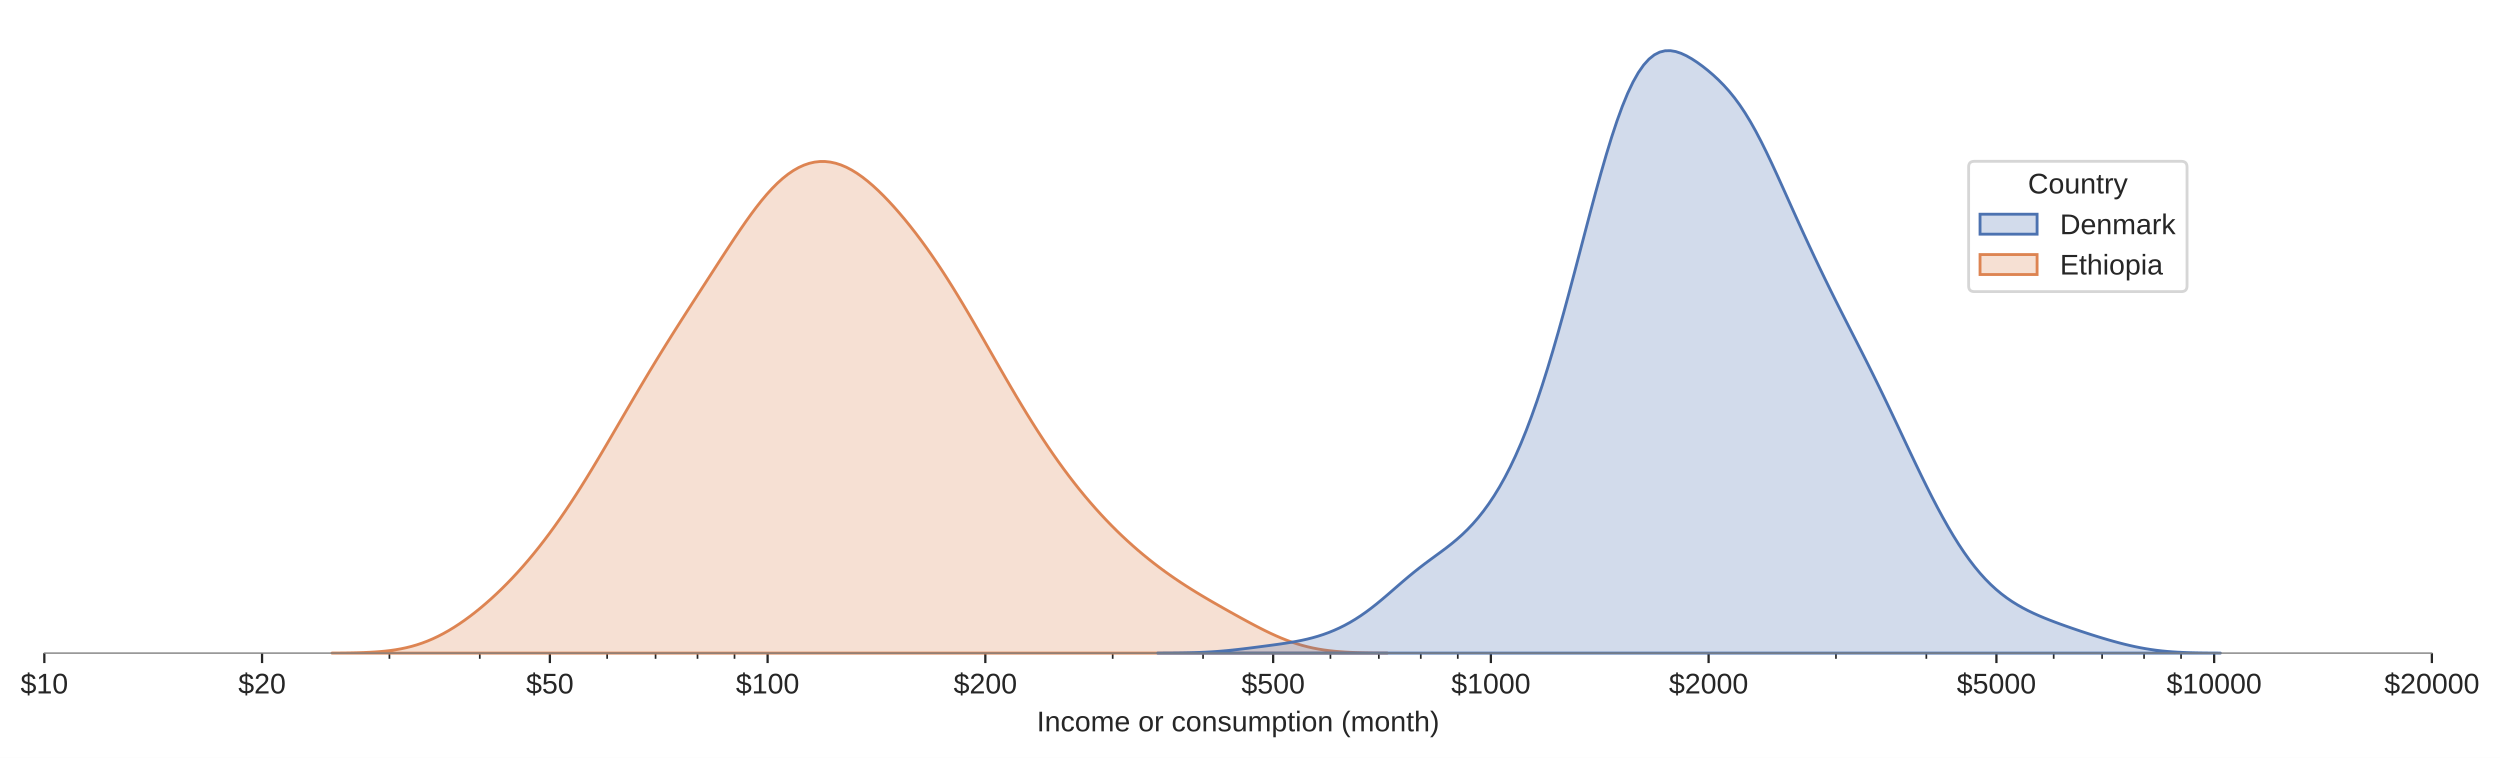
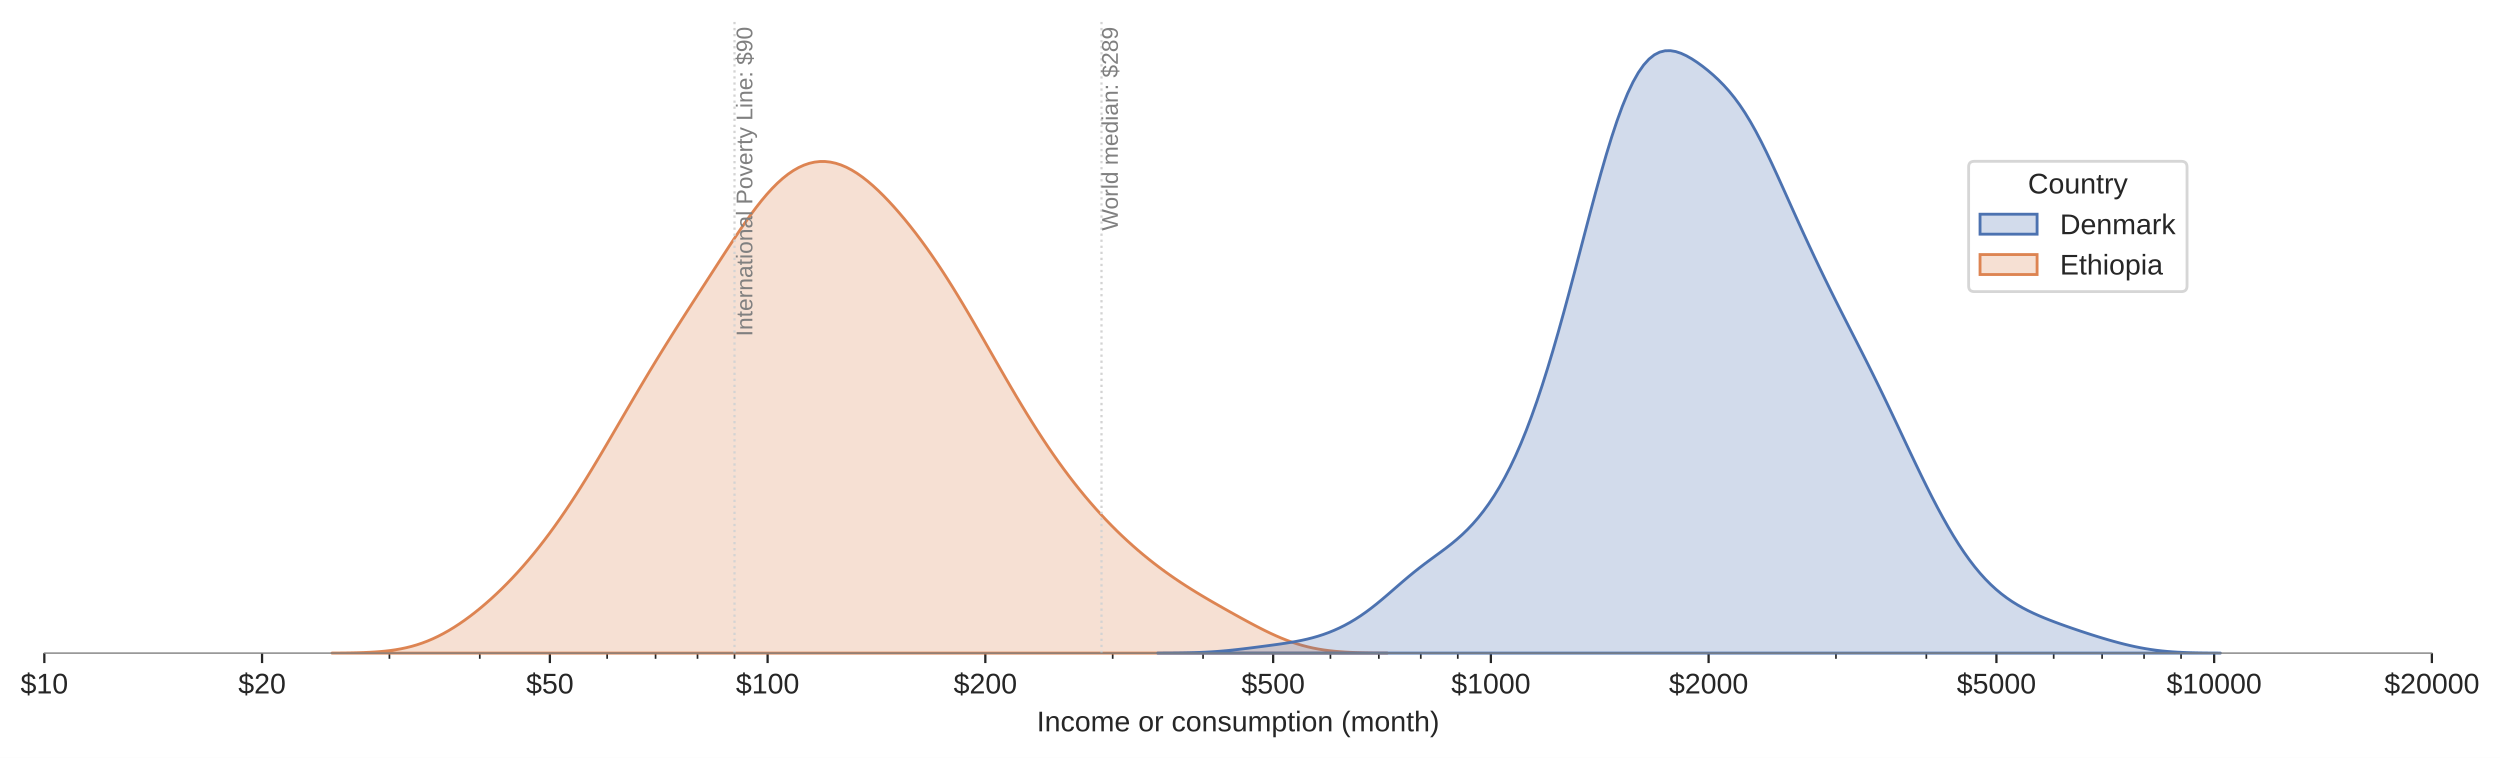
<svg xmlns="http://www.w3.org/2000/svg" xmlns:xlink="http://www.w3.org/1999/xlink" width="876.424pt" height="265.69pt" viewBox="0 0 876.424 265.69" version="1.1">
  <defs>
    <style type="text/css">*{stroke-linejoin: round; stroke-linecap: butt}</style>
  </defs>
  <g id="figure_1">
    <g id="patch_1">
      <path d="M 0 265.69  L 876.424 265.69  L 876.424 0  L 0 0  z " style="fill: #ffffff" />
    </g>
    <g id="axes_1">
      <g id="patch_2">
        <path d="M 15.541 228.96  L 852.541 228.96  L 852.541 7.2  L 15.541 7.2  z " style="fill: #ffffff" />
      </g>
      <g id="matplotlib.axis_1">
        <g id="xtick_1">
          <g id="line2d_1">
            <defs>
-               <path id="m7495857e73" d="M 0 0  L 0 3.5  " style="stroke: #262626; stroke-width: 0.8" />
+               <path id="m0a2046dce3" d="M 0 0  L 0 3.5  " style="stroke: #262626; stroke-width: 0.8" />
            </defs>
            <g>
-               <use xlink:href="#m7495857e73" x="15.541" y="228.96" style="fill: #262626; stroke: #262626; stroke-width: 0.8" />
+               <use xlink:href="#m0a2046dce3" x="15.541" y="228.96" style="fill: #262626; stroke: #262626; stroke-width: 0.8" />
            </g>
          </g>
          <g id="text_1">
            <text style="font-size: 10px; font-family: 'Arial', 'DejaVu Sans', 'Liberation Sans', 'Bitstream Vera Sans', sans-serif; text-anchor: middle; fill: #262626" x="15.541" y="243.118" transform="rotate(-0 15.54141 243.1178)">$10</text>
          </g>
        </g>
        <g id="xtick_2">
          <g id="line2d_2">
            <g>
-               <use xlink:href="#m7495857e73" x="91.87" y="228.96" style="fill: #262626; stroke: #262626; stroke-width: 0.8" />
+               <use xlink:href="#m0a2046dce3" x="91.87" y="228.96" style="fill: #262626; stroke: #262626; stroke-width: 0.8" />
            </g>
          </g>
          <g id="text_2">
            <text style="font-size: 10px; font-family: 'Arial', 'DejaVu Sans', 'Liberation Sans', 'Bitstream Vera Sans', sans-serif; text-anchor: middle; fill: #262626" x="91.87" y="243.118" transform="rotate(-0 91.86974 243.1178)">$20</text>
          </g>
        </g>
        <g id="xtick_3">
          <g id="line2d_3">
            <g>
-               <use xlink:href="#m7495857e73" x="192.77" y="228.96" style="fill: #262626; stroke: #262626; stroke-width: 0.8" />
+               <use xlink:href="#m0a2046dce3" x="192.77" y="228.96" style="fill: #262626; stroke: #262626; stroke-width: 0.8" />
            </g>
          </g>
          <g id="text_3">
            <text style="font-size: 10px; font-family: 'Arial', 'DejaVu Sans', 'Liberation Sans', 'Bitstream Vera Sans', sans-serif; text-anchor: middle; fill: #262626" x="192.77" y="243.118" transform="rotate(-0 192.7703 243.1178)">$50</text>
          </g>
        </g>
        <g id="xtick_4">
          <g id="line2d_4">
            <g>
-               <use xlink:href="#m7495857e73" x="269.099" y="228.96" style="fill: #262626; stroke: #262626; stroke-width: 0.8" />
+               <use xlink:href="#m0a2046dce3" x="269.099" y="228.96" style="fill: #262626; stroke: #262626; stroke-width: 0.8" />
            </g>
          </g>
          <g id="text_4">
            <text style="font-size: 10px; font-family: 'Arial', 'DejaVu Sans', 'Liberation Sans', 'Bitstream Vera Sans', sans-serif; text-anchor: middle; fill: #262626" x="269.099" y="243.118" transform="rotate(-0 269.0986 243.1178)">$100</text>
          </g>
        </g>
        <g id="xtick_5">
          <g id="line2d_5">
            <g>
-               <use xlink:href="#m7495857e73" x="345.427" y="228.96" style="fill: #262626; stroke: #262626; stroke-width: 0.8" />
+               <use xlink:href="#m0a2046dce3" x="345.427" y="228.96" style="fill: #262626; stroke: #262626; stroke-width: 0.8" />
            </g>
          </g>
          <g id="text_5">
            <text style="font-size: 10px; font-family: 'Arial', 'DejaVu Sans', 'Liberation Sans', 'Bitstream Vera Sans', sans-serif; text-anchor: middle; fill: #262626" x="345.427" y="243.118" transform="rotate(-0 345.427 243.1178)">$200</text>
          </g>
        </g>
        <g id="xtick_6">
          <g id="line2d_6">
            <g>
-               <use xlink:href="#m7495857e73" x="446.328" y="228.96" style="fill: #262626; stroke: #262626; stroke-width: 0.8" />
+               <use xlink:href="#m0a2046dce3" x="446.328" y="228.96" style="fill: #262626; stroke: #262626; stroke-width: 0.8" />
            </g>
          </g>
          <g id="text_6">
            <text style="font-size: 10px; font-family: 'Arial', 'DejaVu Sans', 'Liberation Sans', 'Bitstream Vera Sans', sans-serif; text-anchor: middle; fill: #262626" x="446.328" y="243.118" transform="rotate(-0 446.3275 243.1178)">$500</text>
          </g>
        </g>
        <g id="xtick_7">
          <g id="line2d_7">
            <g>
-               <use xlink:href="#m7495857e73" x="522.656" y="228.96" style="fill: #262626; stroke: #262626; stroke-width: 0.8" />
+               <use xlink:href="#m0a2046dce3" x="522.656" y="228.96" style="fill: #262626; stroke: #262626; stroke-width: 0.8" />
            </g>
          </g>
          <g id="text_7">
            <text style="font-size: 10px; font-family: 'Arial', 'DejaVu Sans', 'Liberation Sans', 'Bitstream Vera Sans', sans-serif; text-anchor: middle; fill: #262626" x="522.656" y="243.118" transform="rotate(-0 522.6559 243.1178)">$1000</text>
          </g>
        </g>
        <g id="xtick_8">
          <g id="line2d_8">
            <g>
-               <use xlink:href="#m7495857e73" x="598.984" y="228.96" style="fill: #262626; stroke: #262626; stroke-width: 0.8" />
+               <use xlink:href="#m0a2046dce3" x="598.984" y="228.96" style="fill: #262626; stroke: #262626; stroke-width: 0.8" />
            </g>
          </g>
          <g id="text_8">
            <text style="font-size: 10px; font-family: 'Arial', 'DejaVu Sans', 'Liberation Sans', 'Bitstream Vera Sans', sans-serif; text-anchor: middle; fill: #262626" x="598.984" y="243.118" transform="rotate(-0 598.9842 243.1178)">$2000</text>
          </g>
        </g>
        <g id="xtick_9">
          <g id="line2d_9">
            <g>
-               <use xlink:href="#m7495857e73" x="699.885" y="228.96" style="fill: #262626; stroke: #262626; stroke-width: 0.8" />
+               <use xlink:href="#m0a2046dce3" x="699.885" y="228.96" style="fill: #262626; stroke: #262626; stroke-width: 0.8" />
            </g>
          </g>
          <g id="text_9">
            <text style="font-size: 10px; font-family: 'Arial', 'DejaVu Sans', 'Liberation Sans', 'Bitstream Vera Sans', sans-serif; text-anchor: middle; fill: #262626" x="699.885" y="243.118" transform="rotate(-0 699.8847 243.1178)">$5000</text>
          </g>
        </g>
        <g id="xtick_10">
          <g id="line2d_10">
            <g>
-               <use xlink:href="#m7495857e73" x="776.213" y="228.96" style="fill: #262626; stroke: #262626; stroke-width: 0.8" />
+               <use xlink:href="#m0a2046dce3" x="776.213" y="228.96" style="fill: #262626; stroke: #262626; stroke-width: 0.8" />
            </g>
          </g>
          <g id="text_10">
            <text style="font-size: 10px; font-family: 'Arial', 'DejaVu Sans', 'Liberation Sans', 'Bitstream Vera Sans', sans-serif; text-anchor: middle; fill: #262626" x="776.213" y="243.118" transform="rotate(-0 776.2131 243.1178)">$10000</text>
          </g>
        </g>
        <g id="xtick_11">
          <g id="line2d_11">
            <g>
-               <use xlink:href="#m7495857e73" x="852.541" y="228.96" style="fill: #262626; stroke: #262626; stroke-width: 0.8" />
+               <use xlink:href="#m0a2046dce3" x="852.541" y="228.96" style="fill: #262626; stroke: #262626; stroke-width: 0.8" />
            </g>
          </g>
          <g id="text_11">
            <text style="font-size: 10px; font-family: 'Arial', 'DejaVu Sans', 'Liberation Sans', 'Bitstream Vera Sans', sans-serif; text-anchor: middle; fill: #262626" x="852.541" y="243.118" transform="rotate(-0 852.5414 243.1178)">$20000</text>
          </g>
        </g>
        <g id="xtick_12">
          <g id="line2d_12">
            <defs>
-               <path id="m52c6f184fa" d="M 0 0  L 0 2  " style="stroke: #262626; stroke-width: 0.6" />
+               <path id="m1981707181" d="M 0 0  L 0 2  " style="stroke: #262626; stroke-width: 0.6" />
            </defs>
            <g>
-               <use xlink:href="#m52c6f184fa" x="136.519" y="228.96" style="fill: #262626; stroke: #262626; stroke-width: 0.6" />
+               <use xlink:href="#m1981707181" x="136.519" y="228.96" style="fill: #262626; stroke: #262626; stroke-width: 0.6" />
            </g>
          </g>
        </g>
        <g id="xtick_13">
          <g id="line2d_13">
            <g>
-               <use xlink:href="#m52c6f184fa" x="168.198" y="228.96" style="fill: #262626; stroke: #262626; stroke-width: 0.6" />
+               <use xlink:href="#m1981707181" x="168.198" y="228.96" style="fill: #262626; stroke: #262626; stroke-width: 0.6" />
            </g>
          </g>
        </g>
        <g id="xtick_14">
          <g id="line2d_14">
            <g>
-               <use xlink:href="#m52c6f184fa" x="212.847" y="228.96" style="fill: #262626; stroke: #262626; stroke-width: 0.6" />
+               <use xlink:href="#m1981707181" x="212.847" y="228.96" style="fill: #262626; stroke: #262626; stroke-width: 0.6" />
            </g>
          </g>
        </g>
        <g id="xtick_15">
          <g id="line2d_15">
            <g>
-               <use xlink:href="#m52c6f184fa" x="229.822" y="228.96" style="fill: #262626; stroke: #262626; stroke-width: 0.6" />
+               <use xlink:href="#m1981707181" x="229.822" y="228.96" style="fill: #262626; stroke: #262626; stroke-width: 0.6" />
            </g>
          </g>
        </g>
        <g id="xtick_16">
          <g id="line2d_16">
            <g>
-               <use xlink:href="#m52c6f184fa" x="244.526" y="228.96" style="fill: #262626; stroke: #262626; stroke-width: 0.6" />
+               <use xlink:href="#m1981707181" x="244.526" y="228.96" style="fill: #262626; stroke: #262626; stroke-width: 0.6" />
            </g>
          </g>
        </g>
        <g id="xtick_17">
          <g id="line2d_17">
            <g>
-               <use xlink:href="#m52c6f184fa" x="257.496" y="228.96" style="fill: #262626; stroke: #262626; stroke-width: 0.6" />
+               <use xlink:href="#m1981707181" x="257.496" y="228.96" style="fill: #262626; stroke: #262626; stroke-width: 0.6" />
            </g>
          </g>
        </g>
        <g id="xtick_18">
          <g id="line2d_18">
            <g>
-               <use xlink:href="#m52c6f184fa" x="390.076" y="228.96" style="fill: #262626; stroke: #262626; stroke-width: 0.6" />
+               <use xlink:href="#m1981707181" x="390.076" y="228.96" style="fill: #262626; stroke: #262626; stroke-width: 0.6" />
            </g>
          </g>
        </g>
        <g id="xtick_19">
          <g id="line2d_19">
            <g>
-               <use xlink:href="#m52c6f184fa" x="421.755" y="228.96" style="fill: #262626; stroke: #262626; stroke-width: 0.6" />
+               <use xlink:href="#m1981707181" x="421.755" y="228.96" style="fill: #262626; stroke: #262626; stroke-width: 0.6" />
            </g>
          </g>
        </g>
        <g id="xtick_20">
          <g id="line2d_20">
            <g>
-               <use xlink:href="#m52c6f184fa" x="466.404" y="228.96" style="fill: #262626; stroke: #262626; stroke-width: 0.6" />
+               <use xlink:href="#m1981707181" x="466.404" y="228.96" style="fill: #262626; stroke: #262626; stroke-width: 0.6" />
            </g>
          </g>
        </g>
        <g id="xtick_21">
          <g id="line2d_21">
            <g>
-               <use xlink:href="#m52c6f184fa" x="483.379" y="228.96" style="fill: #262626; stroke: #262626; stroke-width: 0.6" />
+               <use xlink:href="#m1981707181" x="483.379" y="228.96" style="fill: #262626; stroke: #262626; stroke-width: 0.6" />
            </g>
          </g>
        </g>
        <g id="xtick_22">
          <g id="line2d_22">
            <g>
-               <use xlink:href="#m52c6f184fa" x="498.084" y="228.96" style="fill: #262626; stroke: #262626; stroke-width: 0.6" />
+               <use xlink:href="#m1981707181" x="498.084" y="228.96" style="fill: #262626; stroke: #262626; stroke-width: 0.6" />
            </g>
          </g>
        </g>
        <g id="xtick_23">
          <g id="line2d_23">
            <g>
-               <use xlink:href="#m52c6f184fa" x="511.054" y="228.96" style="fill: #262626; stroke: #262626; stroke-width: 0.6" />
+               <use xlink:href="#m1981707181" x="511.054" y="228.96" style="fill: #262626; stroke: #262626; stroke-width: 0.6" />
            </g>
          </g>
        </g>
        <g id="xtick_24">
          <g id="line2d_24">
            <g>
-               <use xlink:href="#m52c6f184fa" x="643.633" y="228.96" style="fill: #262626; stroke: #262626; stroke-width: 0.6" />
+               <use xlink:href="#m1981707181" x="643.633" y="228.96" style="fill: #262626; stroke: #262626; stroke-width: 0.6" />
            </g>
          </g>
        </g>
        <g id="xtick_25">
          <g id="line2d_25">
            <g>
-               <use xlink:href="#m52c6f184fa" x="675.313" y="228.96" style="fill: #262626; stroke: #262626; stroke-width: 0.6" />
+               <use xlink:href="#m1981707181" x="675.313" y="228.96" style="fill: #262626; stroke: #262626; stroke-width: 0.6" />
            </g>
          </g>
        </g>
        <g id="xtick_26">
          <g id="line2d_26">
            <g>
-               <use xlink:href="#m52c6f184fa" x="719.962" y="228.96" style="fill: #262626; stroke: #262626; stroke-width: 0.6" />
+               <use xlink:href="#m1981707181" x="719.962" y="228.96" style="fill: #262626; stroke: #262626; stroke-width: 0.6" />
            </g>
          </g>
        </g>
        <g id="xtick_27">
          <g id="line2d_27">
            <g>
-               <use xlink:href="#m52c6f184fa" x="736.937" y="228.96" style="fill: #262626; stroke: #262626; stroke-width: 0.6" />
+               <use xlink:href="#m1981707181" x="736.937" y="228.96" style="fill: #262626; stroke: #262626; stroke-width: 0.6" />
            </g>
          </g>
        </g>
        <g id="xtick_28">
          <g id="line2d_28">
            <g>
-               <use xlink:href="#m52c6f184fa" x="751.641" y="228.96" style="fill: #262626; stroke: #262626; stroke-width: 0.6" />
+               <use xlink:href="#m1981707181" x="751.641" y="228.96" style="fill: #262626; stroke: #262626; stroke-width: 0.6" />
            </g>
          </g>
        </g>
        <g id="xtick_29">
          <g id="line2d_29">
            <g>
-               <use xlink:href="#m52c6f184fa" x="764.611" y="228.96" style="fill: #262626; stroke: #262626; stroke-width: 0.6" />
+               <use xlink:href="#m1981707181" x="764.611" y="228.96" style="fill: #262626; stroke: #262626; stroke-width: 0.6" />
            </g>
          </g>
        </g>
        <g id="text_12">
          <text style="font-size: 10px; font-family: 'Arial', 'DejaVu Sans', 'Liberation Sans', 'Bitstream Vera Sans', sans-serif; text-anchor: middle; fill: #262626" x="434.041" y="256.385" transform="rotate(-0 434.0414 256.385)">Income or consumption (month)</text>
        </g>
      </g>
      <g id="matplotlib.axis_2" />
      <g id="FillBetweenPolyCollection_1">
        <defs>
-           <path id="m0ca591d9fc" d="M 116.396 -36.75  L 116.396 -36.73  L 118.255 -36.73  L 120.114 -36.73  L 121.973 -36.73  L 123.832 -36.73  L 125.691 -36.73  L 127.55 -36.73  L 129.409 -36.73  L 131.268 -36.73  L 133.127 -36.73  L 134.986 -36.73  L 136.844 -36.73  L 138.703 -36.73  L 140.562 -36.73  L 142.421 -36.73  L 144.28 -36.73  L 146.139 -36.73  L 147.998 -36.73  L 149.857 -36.73  L 151.716 -36.73  L 153.575 -36.73  L 155.434 -36.73  L 157.293 -36.73  L 159.152 -36.73  L 161.011 -36.73  L 162.869 -36.73  L 164.728 -36.73  L 166.587 -36.73  L 168.446 -36.73  L 170.305 -36.73  L 172.164 -36.73  L 174.023 -36.73  L 175.882 -36.73  L 177.741 -36.73  L 179.6 -36.73  L 181.459 -36.73  L 183.318 -36.73  L 185.177 -36.73  L 187.035 -36.73  L 188.894 -36.73  L 190.753 -36.73  L 192.612 -36.73  L 194.471 -36.73  L 196.33 -36.73  L 198.189 -36.73  L 200.048 -36.73  L 201.907 -36.73  L 203.766 -36.73  L 205.625 -36.73  L 207.484 -36.73  L 209.343 -36.73  L 211.202 -36.73  L 213.06 -36.73  L 214.919 -36.73  L 216.778 -36.73  L 218.637 -36.73  L 220.496 -36.73  L 222.355 -36.73  L 224.214 -36.73  L 226.073 -36.73  L 227.932 -36.73  L 229.791 -36.73  L 231.65 -36.73  L 233.509 -36.73  L 235.368 -36.73  L 237.227 -36.73  L 239.085 -36.73  L 240.944 -36.73  L 242.803 -36.73  L 244.662 -36.73  L 246.521 -36.73  L 248.38 -36.73  L 250.239 -36.73  L 252.098 -36.73  L 253.957 -36.73  L 255.816 -36.73  L 257.675 -36.73  L 259.534 -36.73  L 261.393 -36.73  L 263.252 -36.73  L 265.11 -36.73  L 266.969 -36.73  L 268.828 -36.73  L 270.687 -36.73  L 272.546 -36.73  L 274.405 -36.73  L 276.264 -36.73  L 278.123 -36.73  L 279.982 -36.73  L 281.841 -36.73  L 283.7 -36.73  L 285.559 -36.73  L 287.418 -36.73  L 289.276 -36.73  L 291.135 -36.73  L 292.994 -36.73  L 294.853 -36.73  L 296.712 -36.73  L 298.571 -36.73  L 300.43 -36.73  L 302.289 -36.73  L 304.148 -36.73  L 306.007 -36.73  L 307.866 -36.73  L 309.725 -36.73  L 311.584 -36.73  L 313.443 -36.73  L 315.301 -36.73  L 317.16 -36.73  L 319.019 -36.73  L 320.878 -36.73  L 322.737 -36.73  L 324.596 -36.73  L 326.455 -36.73  L 328.314 -36.73  L 330.173 -36.73  L 332.032 -36.73  L 333.891 -36.73  L 335.75 -36.73  L 337.609 -36.73  L 339.468 -36.73  L 341.326 -36.73  L 343.185 -36.73  L 345.044 -36.73  L 346.903 -36.73  L 348.762 -36.73  L 350.621 -36.73  L 352.48 -36.73  L 354.339 -36.73  L 356.198 -36.73  L 358.057 -36.73  L 359.916 -36.73  L 361.775 -36.73  L 363.634 -36.73  L 365.493 -36.73  L 367.351 -36.73  L 369.21 -36.73  L 371.069 -36.73  L 372.928 -36.73  L 374.787 -36.73  L 376.646 -36.73  L 378.505 -36.73  L 380.364 -36.73  L 382.223 -36.73  L 384.082 -36.73  L 385.941 -36.73  L 387.8 -36.73  L 389.659 -36.73  L 391.517 -36.73  L 393.376 -36.73  L 395.235 -36.73  L 397.094 -36.73  L 398.953 -36.73  L 400.812 -36.73  L 402.671 -36.73  L 404.53 -36.73  L 406.389 -36.73  L 408.248 -36.73  L 410.107 -36.73  L 411.966 -36.73  L 413.825 -36.73  L 415.684 -36.73  L 417.542 -36.73  L 419.401 -36.73  L 421.26 -36.73  L 423.119 -36.73  L 424.978 -36.73  L 426.837 -36.73  L 428.696 -36.73  L 430.555 -36.73  L 432.414 -36.73  L 434.273 -36.73  L 436.132 -36.73  L 437.991 -36.73  L 439.85 -36.73  L 441.709 -36.73  L 443.567 -36.73  L 445.426 -36.73  L 447.285 -36.73  L 449.144 -36.73  L 451.003 -36.73  L 452.862 -36.73  L 454.721 -36.73  L 456.58 -36.73  L 458.439 -36.73  L 460.298 -36.73  L 462.157 -36.73  L 464.016 -36.73  L 465.875 -36.73  L 467.734 -36.73  L 469.592 -36.73  L 471.451 -36.73  L 473.31 -36.73  L 475.169 -36.73  L 477.028 -36.73  L 478.887 -36.73  L 480.746 -36.73  L 482.605 -36.73  L 484.464 -36.73  L 486.323 -36.73  L 486.323 -36.75  L 486.323 -36.75  L 484.464 -36.761  L 482.605 -36.776  L 480.746 -36.798  L 478.887 -36.828  L 477.028 -36.871  L 475.169 -36.928  L 473.31 -37.004  L 471.451 -37.104  L 469.592 -37.233  L 467.734 -37.397  L 465.875 -37.6  L 464.016 -37.851  L 462.157 -38.153  L 460.298 -38.513  L 458.439 -38.934  L 456.58 -39.42  L 454.721 -39.972  L 452.862 -40.59  L 451.003 -41.272  L 449.144 -42.017  L 447.285 -42.818  L 445.426 -43.67  L 443.567 -44.566  L 441.709 -45.5  L 439.85 -46.464  L 437.991 -47.452  L 436.132 -48.459  L 434.273 -49.479  L 432.414 -50.509  L 430.555 -51.549  L 428.696 -52.597  L 426.837 -53.654  L 424.978 -54.723  L 423.119 -55.807  L 421.26 -56.908  L 419.401 -58.032  L 417.542 -59.181  L 415.684 -60.359  L 413.825 -61.571  L 411.966 -62.82  L 410.107 -64.107  L 408.248 -65.436  L 406.389 -66.81  L 404.53 -68.229  L 402.671 -69.696  L 400.812 -71.213  L 398.953 -72.781  L 397.094 -74.402  L 395.235 -76.078  L 393.376 -77.812  L 391.517 -79.604  L 389.659 -81.458  L 387.8 -83.376  L 385.941 -85.359  L 384.082 -87.41  L 382.223 -89.531  L 380.364 -91.722  L 378.505 -93.986  L 376.646 -96.324  L 374.787 -98.737  L 372.928 -101.226  L 371.069 -103.791  L 369.21 -106.433  L 367.351 -109.15  L 365.493 -111.941  L 363.634 -114.804  L 361.775 -117.736  L 359.916 -120.734  L 358.057 -123.792  L 356.198 -126.904  L 354.339 -130.062  L 352.48 -133.259  L 350.621 -136.485  L 348.762 -139.73  L 346.903 -142.985  L 345.044 -146.239  L 343.185 -149.48  L 341.326 -152.698  L 339.468 -155.882  L 337.609 -159.022  L 335.75 -162.108  L 333.891 -165.132  L 332.032 -168.087  L 330.173 -170.966  L 328.314 -173.765  L 326.455 -176.48  L 324.596 -179.111  L 322.737 -181.657  L 320.878 -184.117  L 319.019 -186.492  L 317.16 -188.783  L 315.301 -190.989  L 313.443 -193.107  L 311.584 -195.134  L 309.725 -197.065  L 307.866 -198.89  L 306.007 -200.602  L 304.148 -202.19  L 302.289 -203.641  L 300.43 -204.944  L 298.571 -206.087  L 296.712 -207.059  L 294.853 -207.851  L 292.994 -208.454  L 291.135 -208.86  L 289.276 -209.065  L 287.418 -209.065  L 285.559 -208.855  L 283.7 -208.433  L 281.841 -207.8  L 279.982 -206.953  L 278.123 -205.895  L 276.264 -204.626  L 274.405 -203.152  L 272.546 -201.478  L 270.687 -199.613  L 268.828 -197.568  L 266.969 -195.357  L 265.11 -192.997  L 263.252 -190.506  L 261.393 -187.905  L 259.534 -185.215  L 257.675 -182.455  L 255.816 -179.645  L 253.957 -176.802  L 252.098 -173.938  L 250.239 -171.065  L 248.38 -168.188  L 246.521 -165.31  L 244.662 -162.433  L 242.803 -159.552  L 240.944 -156.665  L 239.085 -153.765  L 237.227 -150.848  L 235.368 -147.907  L 233.509 -144.939  L 231.65 -141.94  L 229.791 -138.908  L 227.932 -135.843  L 226.073 -132.746  L 224.214 -129.619  L 222.355 -126.466  L 220.496 -123.293  L 218.637 -120.107  L 216.778 -116.914  L 214.919 -113.724  L 213.06 -110.544  L 211.202 -107.386  L 209.343 -104.257  L 207.484 -101.167  L 205.625 -98.124  L 203.766 -95.137  L 201.907 -92.213  L 200.048 -89.356  L 198.189 -86.572  L 196.33 -83.864  L 194.471 -81.234  L 192.612 -78.683  L 190.753 -76.213  L 188.894 -73.822  L 187.035 -71.512  L 185.177 -69.28  L 183.318 -67.126  L 181.459 -65.049  L 179.6 -63.047  L 177.741 -61.119  L 175.882 -59.264  L 174.023 -57.48  L 172.164 -55.767  L 170.305 -54.124  L 168.446 -52.55  L 166.587 -51.046  L 164.728 -49.613  L 162.869 -48.253  L 161.011 -46.967  L 159.152 -45.758  L 157.293 -44.629  L 155.434 -43.582  L 153.575 -42.619  L 151.716 -41.743  L 149.857 -40.953  L 147.998 -40.25  L 146.139 -39.63  L 144.28 -39.091  L 142.421 -38.629  L 140.562 -38.238  L 138.703 -37.912  L 136.844 -37.644  L 134.986 -37.427  L 133.127 -37.254  L 131.268 -37.118  L 129.409 -37.014  L 127.55 -36.934  L 125.691 -36.875  L 123.832 -36.831  L 121.973 -36.799  L 120.114 -36.777  L 118.255 -36.761  L 116.396 -36.75  z " style="stroke: #dd8452" />
+           <path id="ma5b459b229" d="M 116.396 -36.75  L 116.396 -36.73  L 118.255 -36.73  L 120.114 -36.73  L 121.973 -36.73  L 123.832 -36.73  L 125.691 -36.73  L 127.55 -36.73  L 129.409 -36.73  L 131.268 -36.73  L 133.127 -36.73  L 134.986 -36.73  L 136.844 -36.73  L 138.703 -36.73  L 140.562 -36.73  L 142.421 -36.73  L 144.28 -36.73  L 146.139 -36.73  L 147.998 -36.73  L 149.857 -36.73  L 151.716 -36.73  L 153.575 -36.73  L 155.434 -36.73  L 157.293 -36.73  L 159.152 -36.73  L 161.011 -36.73  L 162.869 -36.73  L 164.728 -36.73  L 166.587 -36.73  L 168.446 -36.73  L 170.305 -36.73  L 172.164 -36.73  L 174.023 -36.73  L 175.882 -36.73  L 177.741 -36.73  L 179.6 -36.73  L 181.459 -36.73  L 183.318 -36.73  L 185.177 -36.73  L 187.035 -36.73  L 188.894 -36.73  L 190.753 -36.73  L 192.612 -36.73  L 194.471 -36.73  L 196.33 -36.73  L 198.189 -36.73  L 200.048 -36.73  L 201.907 -36.73  L 203.766 -36.73  L 205.625 -36.73  L 207.484 -36.73  L 209.343 -36.73  L 211.202 -36.73  L 213.06 -36.73  L 214.919 -36.73  L 216.778 -36.73  L 218.637 -36.73  L 220.496 -36.73  L 222.355 -36.73  L 224.214 -36.73  L 226.073 -36.73  L 227.932 -36.73  L 229.791 -36.73  L 231.65 -36.73  L 233.509 -36.73  L 235.368 -36.73  L 237.227 -36.73  L 239.085 -36.73  L 240.944 -36.73  L 242.803 -36.73  L 244.662 -36.73  L 246.521 -36.73  L 248.38 -36.73  L 250.239 -36.73  L 252.098 -36.73  L 253.957 -36.73  L 255.816 -36.73  L 257.675 -36.73  L 259.534 -36.73  L 261.393 -36.73  L 263.252 -36.73  L 265.11 -36.73  L 266.969 -36.73  L 268.828 -36.73  L 270.687 -36.73  L 272.546 -36.73  L 274.405 -36.73  L 276.264 -36.73  L 278.123 -36.73  L 279.982 -36.73  L 281.841 -36.73  L 283.7 -36.73  L 285.559 -36.73  L 287.418 -36.73  L 289.276 -36.73  L 291.135 -36.73  L 292.994 -36.73  L 294.853 -36.73  L 296.712 -36.73  L 298.571 -36.73  L 300.43 -36.73  L 302.289 -36.73  L 304.148 -36.73  L 306.007 -36.73  L 307.866 -36.73  L 309.725 -36.73  L 311.584 -36.73  L 313.443 -36.73  L 315.301 -36.73  L 317.16 -36.73  L 319.019 -36.73  L 320.878 -36.73  L 322.737 -36.73  L 324.596 -36.73  L 326.455 -36.73  L 328.314 -36.73  L 330.173 -36.73  L 332.032 -36.73  L 333.891 -36.73  L 335.75 -36.73  L 337.609 -36.73  L 339.468 -36.73  L 341.326 -36.73  L 343.185 -36.73  L 345.044 -36.73  L 346.903 -36.73  L 348.762 -36.73  L 350.621 -36.73  L 352.48 -36.73  L 354.339 -36.73  L 356.198 -36.73  L 358.057 -36.73  L 359.916 -36.73  L 361.775 -36.73  L 363.634 -36.73  L 365.493 -36.73  L 367.351 -36.73  L 369.21 -36.73  L 371.069 -36.73  L 372.928 -36.73  L 374.787 -36.73  L 376.646 -36.73  L 378.505 -36.73  L 380.364 -36.73  L 382.223 -36.73  L 384.082 -36.73  L 385.941 -36.73  L 387.8 -36.73  L 389.659 -36.73  L 391.517 -36.73  L 393.376 -36.73  L 395.235 -36.73  L 397.094 -36.73  L 398.953 -36.73  L 400.812 -36.73  L 402.671 -36.73  L 404.53 -36.73  L 406.389 -36.73  L 408.248 -36.73  L 410.107 -36.73  L 411.966 -36.73  L 413.825 -36.73  L 415.684 -36.73  L 417.542 -36.73  L 419.401 -36.73  L 421.26 -36.73  L 423.119 -36.73  L 424.978 -36.73  L 426.837 -36.73  L 428.696 -36.73  L 430.555 -36.73  L 432.414 -36.73  L 434.273 -36.73  L 436.132 -36.73  L 437.991 -36.73  L 439.85 -36.73  L 441.709 -36.73  L 443.567 -36.73  L 445.426 -36.73  L 447.285 -36.73  L 449.144 -36.73  L 451.003 -36.73  L 452.862 -36.73  L 454.721 -36.73  L 456.58 -36.73  L 458.439 -36.73  L 460.298 -36.73  L 462.157 -36.73  L 464.016 -36.73  L 465.875 -36.73  L 467.734 -36.73  L 469.592 -36.73  L 471.451 -36.73  L 473.31 -36.73  L 475.169 -36.73  L 477.028 -36.73  L 478.887 -36.73  L 480.746 -36.73  L 482.605 -36.73  L 484.464 -36.73  L 486.323 -36.73  L 486.323 -36.75  L 486.323 -36.75  L 484.464 -36.761  L 482.605 -36.776  L 480.746 -36.798  L 478.887 -36.828  L 477.028 -36.871  L 475.169 -36.928  L 473.31 -37.004  L 471.451 -37.104  L 469.592 -37.233  L 467.734 -37.397  L 465.875 -37.6  L 464.016 -37.851  L 462.157 -38.153  L 460.298 -38.513  L 458.439 -38.934  L 456.58 -39.42  L 454.721 -39.972  L 452.862 -40.59  L 451.003 -41.272  L 449.144 -42.017  L 447.285 -42.818  L 445.426 -43.67  L 443.567 -44.566  L 441.709 -45.5  L 439.85 -46.464  L 437.991 -47.452  L 436.132 -48.459  L 434.273 -49.479  L 432.414 -50.509  L 430.555 -51.549  L 428.696 -52.597  L 426.837 -53.654  L 424.978 -54.723  L 423.119 -55.807  L 421.26 -56.908  L 419.401 -58.032  L 417.542 -59.181  L 415.684 -60.359  L 413.825 -61.571  L 411.966 -62.82  L 410.107 -64.107  L 408.248 -65.436  L 406.389 -66.81  L 404.53 -68.229  L 402.671 -69.696  L 400.812 -71.213  L 398.953 -72.781  L 397.094 -74.402  L 395.235 -76.078  L 393.376 -77.812  L 391.517 -79.604  L 389.659 -81.458  L 387.8 -83.376  L 385.941 -85.359  L 384.082 -87.41  L 382.223 -89.531  L 380.364 -91.722  L 378.505 -93.986  L 376.646 -96.324  L 374.787 -98.737  L 372.928 -101.226  L 371.069 -103.791  L 369.21 -106.433  L 367.351 -109.15  L 365.493 -111.941  L 363.634 -114.804  L 361.775 -117.736  L 359.916 -120.734  L 358.057 -123.792  L 356.198 -126.904  L 354.339 -130.062  L 352.48 -133.259  L 350.621 -136.485  L 348.762 -139.73  L 346.903 -142.985  L 345.044 -146.239  L 343.185 -149.48  L 341.326 -152.698  L 339.468 -155.882  L 337.609 -159.022  L 335.75 -162.108  L 333.891 -165.132  L 332.032 -168.087  L 330.173 -170.966  L 328.314 -173.765  L 326.455 -176.48  L 324.596 -179.111  L 322.737 -181.657  L 320.878 -184.117  L 319.019 -186.492  L 317.16 -188.783  L 315.301 -190.989  L 313.443 -193.107  L 311.584 -195.134  L 309.725 -197.065  L 307.866 -198.89  L 306.007 -200.602  L 304.148 -202.19  L 302.289 -203.641  L 300.43 -204.944  L 298.571 -206.087  L 296.712 -207.059  L 294.853 -207.851  L 292.994 -208.454  L 291.135 -208.86  L 289.276 -209.065  L 287.418 -209.065  L 285.559 -208.855  L 283.7 -208.433  L 281.841 -207.8  L 279.982 -206.953  L 278.123 -205.895  L 276.264 -204.626  L 274.405 -203.152  L 272.546 -201.478  L 270.687 -199.613  L 268.828 -197.568  L 266.969 -195.357  L 265.11 -192.997  L 263.252 -190.506  L 261.393 -187.905  L 259.534 -185.215  L 257.675 -182.455  L 255.816 -179.645  L 253.957 -176.802  L 252.098 -173.938  L 250.239 -171.065  L 248.38 -168.188  L 246.521 -165.31  L 244.662 -162.433  L 242.803 -159.552  L 240.944 -156.665  L 239.085 -153.765  L 237.227 -150.848  L 235.368 -147.907  L 233.509 -144.939  L 231.65 -141.94  L 229.791 -138.908  L 227.932 -135.843  L 226.073 -132.746  L 224.214 -129.619  L 222.355 -126.466  L 220.496 -123.293  L 218.637 -120.107  L 216.778 -116.914  L 214.919 -113.724  L 213.06 -110.544  L 211.202 -107.386  L 209.343 -104.257  L 207.484 -101.167  L 205.625 -98.124  L 203.766 -95.137  L 201.907 -92.213  L 200.048 -89.356  L 198.189 -86.572  L 196.33 -83.864  L 194.471 -81.234  L 192.612 -78.683  L 190.753 -76.213  L 188.894 -73.822  L 187.035 -71.512  L 185.177 -69.28  L 183.318 -67.126  L 181.459 -65.049  L 179.6 -63.047  L 177.741 -61.119  L 175.882 -59.264  L 174.023 -57.48  L 172.164 -55.767  L 170.305 -54.124  L 168.446 -52.55  L 166.587 -51.046  L 164.728 -49.613  L 162.869 -48.253  L 161.011 -46.967  L 159.152 -45.758  L 157.293 -44.629  L 155.434 -43.582  L 153.575 -42.619  L 151.716 -41.743  L 149.857 -40.953  L 147.998 -40.25  L 146.139 -39.63  L 144.28 -39.091  L 142.421 -38.629  L 140.562 -38.238  L 138.703 -37.912  L 136.844 -37.644  L 134.986 -37.427  L 133.127 -37.254  L 131.268 -37.118  L 129.409 -37.014  L 127.55 -36.934  L 125.691 -36.875  L 123.832 -36.831  L 121.973 -36.799  L 120.114 -36.777  L 118.255 -36.761  L 116.396 -36.75  z " style="stroke: #dd8452" />
        </defs>
        <g>
-           <use xlink:href="#m0ca591d9fc" x="0" y="265.69" style="fill: #dd8452; fill-opacity: 0.25; stroke: #dd8452" />
+           <use xlink:href="#ma5b459b229" x="0" y="265.69" style="fill: #dd8452; fill-opacity: 0.25; stroke: #dd8452" />
        </g>
      </g>
      <g id="FillBetweenPolyCollection_2">
        <defs>
-           <path id="m42bd3a7e79" d="M 405.866 -36.741  L 405.866 -36.73  L 407.738 -36.73  L 409.61 -36.73  L 411.482 -36.73  L 413.354 -36.73  L 415.226 -36.73  L 417.098 -36.73  L 418.97 -36.73  L 420.842 -36.73  L 422.714 -36.73  L 424.586 -36.73  L 426.458 -36.73  L 428.33 -36.73  L 430.202 -36.73  L 432.074 -36.73  L 433.946 -36.73  L 435.818 -36.73  L 437.69 -36.73  L 439.562 -36.73  L 441.434 -36.73  L 443.306 -36.73  L 445.178 -36.73  L 447.05 -36.73  L 448.922 -36.73  L 450.794 -36.73  L 452.666 -36.73  L 454.538 -36.73  L 456.41 -36.73  L 458.282 -36.73  L 460.154 -36.73  L 462.026 -36.73  L 463.897 -36.73  L 465.769 -36.73  L 467.641 -36.73  L 469.513 -36.73  L 471.385 -36.73  L 473.257 -36.73  L 475.129 -36.73  L 477.001 -36.73  L 478.873 -36.73  L 480.745 -36.73  L 482.617 -36.73  L 484.489 -36.73  L 486.361 -36.73  L 488.233 -36.73  L 490.105 -36.73  L 491.977 -36.73  L 493.849 -36.73  L 495.721 -36.73  L 497.593 -36.73  L 499.465 -36.73  L 501.337 -36.73  L 503.209 -36.73  L 505.081 -36.73  L 506.953 -36.73  L 508.825 -36.73  L 510.697 -36.73  L 512.569 -36.73  L 514.441 -36.73  L 516.313 -36.73  L 518.185 -36.73  L 520.057 -36.73  L 521.929 -36.73  L 523.801 -36.73  L 525.673 -36.73  L 527.545 -36.73  L 529.417 -36.73  L 531.289 -36.73  L 533.161 -36.73  L 535.033 -36.73  L 536.905 -36.73  L 538.777 -36.73  L 540.649 -36.73  L 542.521 -36.73  L 544.393 -36.73  L 546.265 -36.73  L 548.137 -36.73  L 550.009 -36.73  L 551.881 -36.73  L 553.753 -36.73  L 555.625 -36.73  L 557.497 -36.73  L 559.369 -36.73  L 561.241 -36.73  L 563.113 -36.73  L 564.985 -36.73  L 566.857 -36.73  L 568.729 -36.73  L 570.601 -36.73  L 572.473 -36.73  L 574.345 -36.73  L 576.217 -36.73  L 578.089 -36.73  L 579.961 -36.73  L 581.833 -36.73  L 583.705 -36.73  L 585.577 -36.73  L 587.448 -36.73  L 589.32 -36.73  L 591.192 -36.73  L 593.064 -36.73  L 594.936 -36.73  L 596.808 -36.73  L 598.68 -36.73  L 600.552 -36.73  L 602.424 -36.73  L 604.296 -36.73  L 606.168 -36.73  L 608.04 -36.73  L 609.912 -36.73  L 611.784 -36.73  L 613.656 -36.73  L 615.528 -36.73  L 617.4 -36.73  L 619.272 -36.73  L 621.144 -36.73  L 623.016 -36.73  L 624.888 -36.73  L 626.76 -36.73  L 628.632 -36.73  L 630.504 -36.73  L 632.376 -36.73  L 634.248 -36.73  L 636.12 -36.73  L 637.992 -36.73  L 639.864 -36.73  L 641.736 -36.73  L 643.608 -36.73  L 645.48 -36.73  L 647.352 -36.73  L 649.224 -36.73  L 651.096 -36.73  L 652.968 -36.73  L 654.84 -36.73  L 656.712 -36.73  L 658.584 -36.73  L 660.456 -36.73  L 662.328 -36.73  L 664.2 -36.73  L 666.072 -36.73  L 667.944 -36.73  L 669.816 -36.73  L 671.688 -36.73  L 673.56 -36.73  L 675.432 -36.73  L 677.304 -36.73  L 679.176 -36.73  L 681.048 -36.73  L 682.92 -36.73  L 684.792 -36.73  L 686.664 -36.73  L 688.536 -36.73  L 690.408 -36.73  L 692.28 -36.73  L 694.152 -36.73  L 696.024 -36.73  L 697.896 -36.73  L 699.768 -36.73  L 701.64 -36.73  L 703.512 -36.73  L 705.384 -36.73  L 707.256 -36.73  L 709.128 -36.73  L 710.999 -36.73  L 712.871 -36.73  L 714.743 -36.73  L 716.615 -36.73  L 718.487 -36.73  L 720.359 -36.73  L 722.231 -36.73  L 724.103 -36.73  L 725.975 -36.73  L 727.847 -36.73  L 729.719 -36.73  L 731.591 -36.73  L 733.463 -36.73  L 735.335 -36.73  L 737.207 -36.73  L 739.079 -36.73  L 740.951 -36.73  L 742.823 -36.73  L 744.695 -36.73  L 746.567 -36.73  L 748.439 -36.73  L 750.311 -36.73  L 752.183 -36.73  L 754.055 -36.73  L 755.927 -36.73  L 757.799 -36.73  L 759.671 -36.73  L 761.543 -36.73  L 763.415 -36.73  L 765.287 -36.73  L 767.159 -36.73  L 769.031 -36.73  L 770.903 -36.73  L 772.775 -36.73  L 774.647 -36.73  L 776.519 -36.73  L 778.391 -36.73  L 778.391 -36.743  L 778.391 -36.743  L 776.519 -36.752  L 774.647 -36.764  L 772.775 -36.783  L 770.903 -36.81  L 769.031 -36.847  L 767.159 -36.899  L 765.287 -36.969  L 763.415 -37.061  L 761.543 -37.179  L 759.671 -37.327  L 757.799 -37.509  L 755.927 -37.728  L 754.055 -37.987  L 752.183 -38.286  L 750.311 -38.625  L 748.439 -39.004  L 746.567 -39.419  L 744.695 -39.869  L 742.823 -40.35  L 740.951 -40.858  L 739.079 -41.39  L 737.207 -41.944  L 735.335 -42.516  L 733.463 -43.104  L 731.591 -43.707  L 729.719 -44.323  L 727.847 -44.953  L 725.975 -45.595  L 724.103 -46.251  L 722.231 -46.924  L 720.359 -47.616  L 718.487 -48.333  L 716.615 -49.081  L 714.743 -49.869  L 712.871 -50.707  L 710.999 -51.606  L 709.128 -52.58  L 707.256 -53.641  L 705.384 -54.805  L 703.512 -56.086  L 701.64 -57.498  L 699.768 -59.056  L 697.896 -60.773  L 696.024 -62.66  L 694.152 -64.726  L 692.28 -66.978  L 690.408 -69.42  L 688.536 -72.051  L 686.664 -74.868  L 684.792 -77.865  L 682.92 -81.031  L 681.048 -84.357  L 679.176 -87.826  L 677.304 -91.424  L 675.432 -95.135  L 673.56 -98.94  L 671.688 -102.82  L 669.816 -106.755  L 667.944 -110.725  L 666.072 -114.709  L 664.2 -118.687  L 662.328 -122.641  L 660.456 -126.557  L 658.584 -130.423  L 656.712 -134.237  L 654.84 -137.999  L 652.968 -141.717  L 651.096 -145.403  L 649.224 -149.074  L 647.352 -152.746  L 645.48 -156.437  L 643.608 -160.16  L 641.736 -163.928  L 639.864 -167.747  L 637.992 -171.624  L 636.12 -175.56  L 634.248 -179.555  L 632.376 -183.606  L 630.504 -187.708  L 628.632 -191.851  L 626.76 -196.016  L 624.888 -200.181  L 623.016 -204.312  L 621.144 -208.37  L 619.272 -212.311  L 617.4 -216.089  L 615.528 -219.663  L 613.656 -222.998  L 611.784 -226.074  L 609.912 -228.88  L 608.04 -231.424  L 606.168 -233.722  L 604.296 -235.803  L 602.424 -237.695  L 600.552 -239.43  L 598.68 -241.028  L 596.808 -242.505  L 594.936 -243.859  L 593.064 -245.079  L 591.192 -246.139  L 589.32 -247  L 587.448 -247.616  L 585.577 -247.93  L 583.705 -247.883  L 581.833 -247.414  L 579.961 -246.463  L 578.089 -244.976  L 576.217 -242.908  L 574.345 -240.224  L 572.473 -236.907  L 570.601 -232.958  L 568.729 -228.394  L 566.857 -223.255  L 564.985 -217.594  L 563.113 -211.481  L 561.241 -204.994  L 559.369 -198.217  L 557.497 -191.235  L 555.625 -184.131  L 553.753 -176.982  L 551.881 -169.858  L 550.009 -162.82  L 548.137 -155.924  L 546.265 -149.216  L 544.393 -142.738  L 542.521 -136.522  L 540.649 -130.597  L 538.777 -124.985  L 536.905 -119.702  L 535.033 -114.756  L 533.161 -110.15  L 531.289 -105.88  L 529.417 -101.935  L 527.545 -98.302  L 525.673 -94.964  L 523.801 -91.9  L 521.929 -89.092  L 520.057 -86.521  L 518.185 -84.168  L 516.313 -82.016  L 514.441 -80.047  L 512.569 -78.24  L 510.697 -76.575  L 508.825 -75.026  L 506.953 -73.566  L 505.081 -72.166  L 503.209 -70.796  L 501.337 -69.426  L 499.465 -68.034  L 497.593 -66.6  L 495.721 -65.116  L 493.849 -63.579  L 491.977 -61.996  L 490.105 -60.38  L 488.233 -58.751  L 486.361 -57.129  L 484.489 -55.537  L 482.617 -53.994  L 480.745 -52.519  L 478.873 -51.123  L 477.001 -49.816  L 475.129 -48.603  L 473.257 -47.485  L 471.385 -46.463  L 469.513 -45.532  L 467.641 -44.69  L 465.769 -43.932  L 463.897 -43.253  L 462.026 -42.649  L 460.154 -42.114  L 458.282 -41.642  L 456.41 -41.224  L 454.538 -40.854  L 452.666 -40.523  L 450.794 -40.222  L 448.922 -39.943  L 447.05 -39.679  L 445.178 -39.426  L 443.306 -39.177  L 441.434 -38.932  L 439.562 -38.691  L 437.69 -38.454  L 435.818 -38.225  L 433.946 -38.006  L 432.074 -37.801  L 430.202 -37.613  L 428.33 -37.445  L 426.458 -37.298  L 424.586 -37.172  L 422.714 -37.067  L 420.842 -36.982  L 418.97 -36.914  L 417.098 -36.862  L 415.226 -36.822  L 413.354 -36.793  L 411.482 -36.772  L 409.61 -36.758  L 407.738 -36.748  L 405.866 -36.741  z " style="stroke: #4c72b0" />
+           <path id="mab6ac03f91" d="M 405.866 -36.741  L 405.866 -36.73  L 407.738 -36.73  L 409.61 -36.73  L 411.482 -36.73  L 413.354 -36.73  L 415.226 -36.73  L 417.098 -36.73  L 418.97 -36.73  L 420.842 -36.73  L 422.714 -36.73  L 424.586 -36.73  L 426.458 -36.73  L 428.33 -36.73  L 430.202 -36.73  L 432.074 -36.73  L 433.946 -36.73  L 435.818 -36.73  L 437.69 -36.73  L 439.562 -36.73  L 441.434 -36.73  L 443.306 -36.73  L 445.178 -36.73  L 447.05 -36.73  L 448.922 -36.73  L 450.794 -36.73  L 452.666 -36.73  L 454.538 -36.73  L 456.41 -36.73  L 458.282 -36.73  L 460.154 -36.73  L 462.026 -36.73  L 463.897 -36.73  L 465.769 -36.73  L 467.641 -36.73  L 469.513 -36.73  L 471.385 -36.73  L 473.257 -36.73  L 475.129 -36.73  L 477.001 -36.73  L 478.873 -36.73  L 480.745 -36.73  L 482.617 -36.73  L 484.489 -36.73  L 486.361 -36.73  L 488.233 -36.73  L 490.105 -36.73  L 491.977 -36.73  L 493.849 -36.73  L 495.721 -36.73  L 497.593 -36.73  L 499.465 -36.73  L 501.337 -36.73  L 503.209 -36.73  L 505.081 -36.73  L 506.953 -36.73  L 508.825 -36.73  L 510.697 -36.73  L 512.569 -36.73  L 514.441 -36.73  L 516.313 -36.73  L 518.185 -36.73  L 520.057 -36.73  L 521.929 -36.73  L 523.801 -36.73  L 525.673 -36.73  L 527.545 -36.73  L 529.417 -36.73  L 531.289 -36.73  L 533.161 -36.73  L 535.033 -36.73  L 536.905 -36.73  L 538.777 -36.73  L 540.649 -36.73  L 542.521 -36.73  L 544.393 -36.73  L 546.265 -36.73  L 548.137 -36.73  L 550.009 -36.73  L 551.881 -36.73  L 553.753 -36.73  L 555.625 -36.73  L 557.497 -36.73  L 559.369 -36.73  L 561.241 -36.73  L 563.113 -36.73  L 564.985 -36.73  L 566.857 -36.73  L 568.729 -36.73  L 570.601 -36.73  L 572.473 -36.73  L 574.345 -36.73  L 576.217 -36.73  L 578.089 -36.73  L 579.961 -36.73  L 581.833 -36.73  L 583.705 -36.73  L 585.577 -36.73  L 587.448 -36.73  L 589.32 -36.73  L 591.192 -36.73  L 593.064 -36.73  L 594.936 -36.73  L 596.808 -36.73  L 598.68 -36.73  L 600.552 -36.73  L 602.424 -36.73  L 604.296 -36.73  L 606.168 -36.73  L 608.04 -36.73  L 609.912 -36.73  L 611.784 -36.73  L 613.656 -36.73  L 615.528 -36.73  L 617.4 -36.73  L 619.272 -36.73  L 621.144 -36.73  L 623.016 -36.73  L 624.888 -36.73  L 626.76 -36.73  L 628.632 -36.73  L 630.504 -36.73  L 632.376 -36.73  L 634.248 -36.73  L 636.12 -36.73  L 637.992 -36.73  L 639.864 -36.73  L 641.736 -36.73  L 643.608 -36.73  L 645.48 -36.73  L 647.352 -36.73  L 649.224 -36.73  L 651.096 -36.73  L 652.968 -36.73  L 654.84 -36.73  L 656.712 -36.73  L 658.584 -36.73  L 660.456 -36.73  L 662.328 -36.73  L 664.2 -36.73  L 666.072 -36.73  L 667.944 -36.73  L 669.816 -36.73  L 671.688 -36.73  L 673.56 -36.73  L 675.432 -36.73  L 677.304 -36.73  L 679.176 -36.73  L 681.048 -36.73  L 682.92 -36.73  L 684.792 -36.73  L 686.664 -36.73  L 688.536 -36.73  L 690.408 -36.73  L 692.28 -36.73  L 694.152 -36.73  L 696.024 -36.73  L 697.896 -36.73  L 699.768 -36.73  L 701.64 -36.73  L 703.512 -36.73  L 705.384 -36.73  L 707.256 -36.73  L 709.128 -36.73  L 710.999 -36.73  L 712.871 -36.73  L 714.743 -36.73  L 716.615 -36.73  L 718.487 -36.73  L 720.359 -36.73  L 722.231 -36.73  L 724.103 -36.73  L 725.975 -36.73  L 727.847 -36.73  L 729.719 -36.73  L 731.591 -36.73  L 733.463 -36.73  L 735.335 -36.73  L 737.207 -36.73  L 739.079 -36.73  L 740.951 -36.73  L 742.823 -36.73  L 744.695 -36.73  L 746.567 -36.73  L 748.439 -36.73  L 750.311 -36.73  L 752.183 -36.73  L 754.055 -36.73  L 755.927 -36.73  L 757.799 -36.73  L 759.671 -36.73  L 761.543 -36.73  L 763.415 -36.73  L 765.287 -36.73  L 767.159 -36.73  L 769.031 -36.73  L 770.903 -36.73  L 772.775 -36.73  L 774.647 -36.73  L 776.519 -36.73  L 778.391 -36.73  L 778.391 -36.743  L 778.391 -36.743  L 776.519 -36.752  L 774.647 -36.764  L 772.775 -36.783  L 770.903 -36.81  L 769.031 -36.847  L 767.159 -36.899  L 765.287 -36.969  L 763.415 -37.061  L 761.543 -37.179  L 759.671 -37.327  L 757.799 -37.509  L 755.927 -37.728  L 754.055 -37.987  L 752.183 -38.286  L 750.311 -38.625  L 748.439 -39.004  L 746.567 -39.419  L 744.695 -39.869  L 742.823 -40.35  L 740.951 -40.858  L 739.079 -41.39  L 737.207 -41.944  L 735.335 -42.516  L 733.463 -43.104  L 731.591 -43.707  L 729.719 -44.323  L 727.847 -44.953  L 725.975 -45.595  L 724.103 -46.251  L 722.231 -46.924  L 720.359 -47.616  L 718.487 -48.333  L 716.615 -49.081  L 714.743 -49.869  L 712.871 -50.707  L 710.999 -51.606  L 709.128 -52.58  L 707.256 -53.641  L 705.384 -54.805  L 703.512 -56.086  L 701.64 -57.498  L 699.768 -59.056  L 697.896 -60.773  L 696.024 -62.66  L 694.152 -64.726  L 692.28 -66.978  L 690.408 -69.42  L 688.536 -72.051  L 686.664 -74.868  L 684.792 -77.865  L 682.92 -81.031  L 681.048 -84.357  L 679.176 -87.826  L 677.304 -91.424  L 675.432 -95.135  L 673.56 -98.94  L 671.688 -102.82  L 669.816 -106.755  L 667.944 -110.725  L 666.072 -114.709  L 664.2 -118.687  L 662.328 -122.641  L 660.456 -126.557  L 658.584 -130.423  L 656.712 -134.237  L 654.84 -137.999  L 652.968 -141.717  L 651.096 -145.403  L 649.224 -149.074  L 647.352 -152.746  L 645.48 -156.437  L 643.608 -160.16  L 641.736 -163.928  L 639.864 -167.747  L 637.992 -171.624  L 636.12 -175.56  L 634.248 -179.555  L 632.376 -183.606  L 630.504 -187.708  L 628.632 -191.851  L 626.76 -196.016  L 624.888 -200.181  L 623.016 -204.312  L 621.144 -208.37  L 619.272 -212.311  L 617.4 -216.089  L 615.528 -219.663  L 613.656 -222.998  L 611.784 -226.074  L 609.912 -228.88  L 608.04 -231.424  L 606.168 -233.722  L 604.296 -235.803  L 602.424 -237.695  L 600.552 -239.43  L 598.68 -241.028  L 596.808 -242.505  L 594.936 -243.859  L 593.064 -245.079  L 591.192 -246.139  L 589.32 -247  L 587.448 -247.616  L 585.577 -247.93  L 583.705 -247.883  L 581.833 -247.414  L 579.961 -246.463  L 578.089 -244.976  L 576.217 -242.908  L 574.345 -240.224  L 572.473 -236.907  L 570.601 -232.958  L 568.729 -228.394  L 566.857 -223.255  L 564.985 -217.594  L 563.113 -211.481  L 561.241 -204.994  L 559.369 -198.217  L 557.497 -191.235  L 555.625 -184.131  L 553.753 -176.982  L 551.881 -169.858  L 550.009 -162.82  L 548.137 -155.924  L 546.265 -149.216  L 544.393 -142.738  L 542.521 -136.522  L 540.649 -130.597  L 538.777 -124.985  L 536.905 -119.702  L 535.033 -114.756  L 533.161 -110.15  L 531.289 -105.88  L 529.417 -101.935  L 527.545 -98.302  L 525.673 -94.964  L 523.801 -91.9  L 521.929 -89.092  L 520.057 -86.521  L 518.185 -84.168  L 516.313 -82.016  L 514.441 -80.047  L 512.569 -78.24  L 510.697 -76.575  L 508.825 -75.026  L 506.953 -73.566  L 505.081 -72.166  L 503.209 -70.796  L 501.337 -69.426  L 499.465 -68.034  L 497.593 -66.6  L 495.721 -65.116  L 493.849 -63.579  L 491.977 -61.996  L 490.105 -60.38  L 488.233 -58.751  L 486.361 -57.129  L 484.489 -55.537  L 482.617 -53.994  L 480.745 -52.519  L 478.873 -51.123  L 477.001 -49.816  L 475.129 -48.603  L 473.257 -47.485  L 471.385 -46.463  L 469.513 -45.532  L 467.641 -44.69  L 465.769 -43.932  L 463.897 -43.253  L 462.026 -42.649  L 460.154 -42.114  L 458.282 -41.642  L 456.41 -41.224  L 454.538 -40.854  L 452.666 -40.523  L 450.794 -40.222  L 448.922 -39.943  L 447.05 -39.679  L 445.178 -39.426  L 443.306 -39.177  L 441.434 -38.932  L 439.562 -38.691  L 437.69 -38.454  L 435.818 -38.225  L 433.946 -38.006  L 432.074 -37.801  L 430.202 -37.613  L 428.33 -37.445  L 426.458 -37.298  L 424.586 -37.172  L 422.714 -37.067  L 420.842 -36.982  L 418.97 -36.914  L 417.098 -36.862  L 415.226 -36.822  L 413.354 -36.793  L 411.482 -36.772  L 409.61 -36.758  L 407.738 -36.748  L 405.866 -36.741  z " style="stroke: #4c72b0" />
        </defs>
        <g>
-           <use xlink:href="#m42bd3a7e79" x="0" y="265.69" style="fill: #4c72b0; fill-opacity: 0.25; stroke: #4c72b0" />
+           <use xlink:href="#mab6ac03f91" x="0" y="265.69" style="fill: #4c72b0; fill-opacity: 0.25; stroke: #4c72b0" />
        </g>
      </g>
      <g id="line2d_30">
+         <path d="M 257.496 228.96  L 257.496 7.2  " style="fill: none; stroke-dasharray: 0.8,1.32; stroke-dashoffset: 0; stroke: #d3d3d3; stroke-width: 0.8" />
+       </g>
+       <g id="line2d_31">
+         <path d="M 386.153 228.96  L 386.153 7.2  " style="fill: none; stroke-dasharray: 0.8,1.32; stroke-dashoffset: 0; stroke: #d3d3d3; stroke-width: 0.8" />
+       </g>
+       <g id="line2d_32">
        <path d="M 15.541 228.96  L 852.541 228.96  " style="fill: none; stroke: #808080; stroke-width: 0.5; stroke-linecap: round" />
+       </g>
+       <g id="text_13">
+         <text style="font-size: 8px; font-family: 'Arial', 'DejaVu Sans', 'Liberation Sans', 'Bitstream Vera Sans', sans-serif; fill: #808080" transform="translate(263.7502 117.9251) rotate(-90)">International Poverty Line: $90</text>
+       </g>
+       <g id="text_14">
+         <text style="font-size: 8px; font-family: 'Arial', 'DejaVu Sans', 'Liberation Sans', 'Bitstream Vera Sans', sans-serif; fill: #808080" transform="translate(391.8792 80.86635) rotate(-90)">World median: $289</text>
      </g>
      <g id="legend_1">
        <g id="patch_3">
          <path d="M 692.141 102.227  L 764.705 102.227  Q 766.705 102.227 766.705 100.227  L 766.705 58.552  Q 766.705 56.552 764.705 56.552  L 692.141 56.552  Q 690.141 56.552 690.141 58.552  L 690.141 100.227  Q 690.141 102.227 692.141 102.227  z " style="fill: #ffffff; opacity: 0.8; stroke: #cccccc; stroke-linejoin: miter" />
        </g>
-         <g id="text_13">
+         <g id="text_15">
          <text style="font-size: 10px; font-family: 'Arial', 'DejaVu Sans', 'Liberation Sans', 'Bitstream Vera Sans', sans-serif; text-anchor: start; fill: #262626" x="710.917" y="67.832" transform="rotate(-0 710.9172 67.83169)">Country</text>
        </g>
        <g id="patch_4">
          <path d="M 694.141 82.094  L 714.141 82.094  L 714.141 75.094  L 694.141 75.094  z " style="fill: #4c72b0; fill-opacity: 0.25; stroke: #4c72b0; stroke-linejoin: miter" />
        </g>
-         <g id="text_14">
+         <g id="text_16">
          <text style="font-size: 10px; font-family: 'Arial', 'DejaVu Sans', 'Liberation Sans', 'Bitstream Vera Sans', sans-serif; text-anchor: start; fill: #262626" x="722.141" y="82.094" transform="rotate(-0 722.1414 82.09419)">Denmark</text>
        </g>
        <g id="patch_5">
          <path d="M 694.141 96.24  L 714.141 96.24  L 714.141 89.24  L 694.141 89.24  z " style="fill: #dd8452; fill-opacity: 0.25; stroke: #dd8452; stroke-linejoin: miter" />
        </g>
-         <g id="text_15">
+         <g id="text_17">
          <text style="font-size: 10px; font-family: 'Arial', 'DejaVu Sans', 'Liberation Sans', 'Bitstream Vera Sans', sans-serif; text-anchor: start; fill: #262626" x="722.141" y="96.24" transform="rotate(-0 722.1414 96.2395)">Ethiopia</text>
        </g>
      </g>
    </g>
  </g>
</svg>
